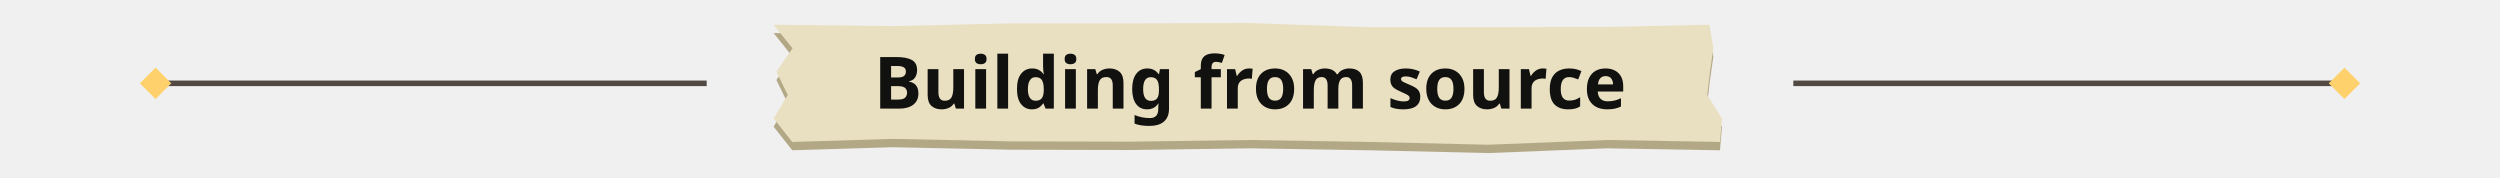
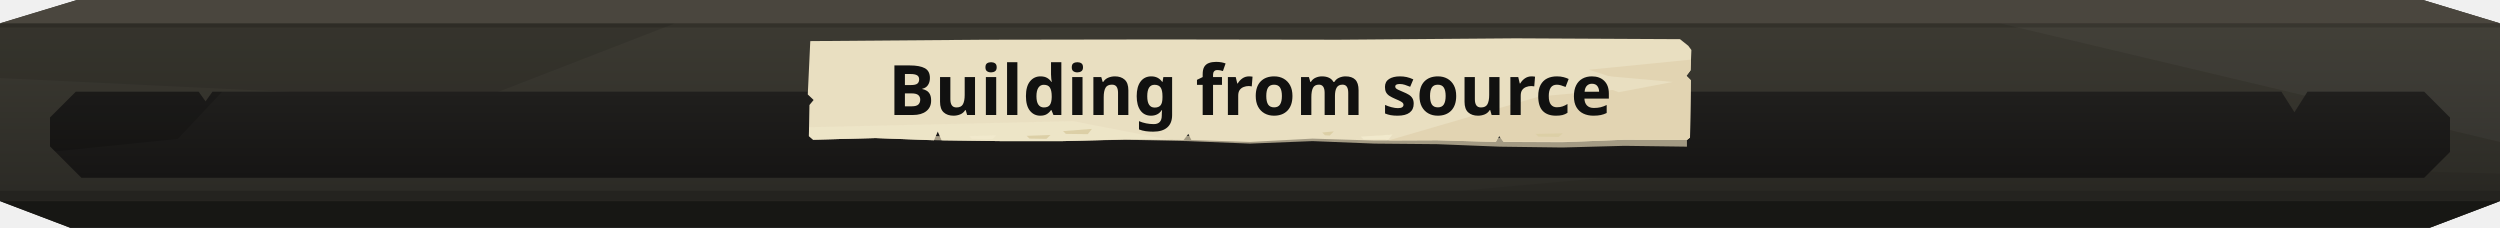
- <svg xmlns="http://www.w3.org/2000/svg" viewBox="0 0 900 64" width="900" height="64" role="img" aria-label="Building from source">
-   <rect x="60" y="29" width="194.4" height="2" fill="#524943" />
-   <rect x="645.6" y="29" width="194.4" height="2" fill="#524943" />
-   <rect x="52" y="26" width="8" height="8" fill="#ffd16d" transform="rotate(45 56 30)" />
-   <rect x="840" y="26" width="8" height="8" fill="#ffd16d" transform="rotate(45 844 30)" />
-   <polygon points="278.5,11.9 321.3,12.4 364.2,11.4 407.1,11.4 450.0,11.3 492.9,12.8 535.8,12.8 578.7,12.7 615.4,11.9 616.8,20.4 615.6,28.8 614.6,37.2 619.9,45.6 619.2,54.1 578.7,53.4 535.8,55.1 492.9,54.1 450.0,53.4 407.1,54.0 364.2,53.9 321.3,53.0 285.2,54.1 278.5,45.6 283.6,37.2 279.5,28.8 285.3,20.4" fill="#b3a886" />
-   <polygon points="278.5,8.9 321.3,9.4 364.2,8.4 407.1,8.4 450.0,8.3 492.9,9.8 535.8,9.8 578.7,9.7 615.4,8.9 616.8,17.4 615.6,25.8 614.6,34.2 619.9,42.6 619.2,51.1 578.7,50.4 535.8,52.1 492.9,51.1 450.0,50.4 407.1,51.0 364.2,50.9 321.3,50.0 285.2,51.1 278.5,42.6 283.6,34.2 279.5,25.8 285.3,17.4" fill="#e9dfc1" />
-   <text x="450.0" y="39.1" font-family="'Noto Sans','Segoe UI',Helvetica,Arial,sans-serif" font-size="26" font-weight="700" fill="#111110" text-anchor="middle">Building from source</text>
+ <svg xmlns="http://www.w3.org/2000/svg" viewBox="0 0 900 82" width="900" height="82" role="img" aria-label="Building from source">
+   <defs>
+     <clipPath id="c1">
+       <polygon points="27.7,0 872.3,0 900,8.4 900,72.4 874.7,82 25.3,82 0,72.4 0,8.4" />
+     </clipPath>
+     <linearGradient id="g2" gradientUnits="userSpaceOnUse" x1="0" y1="8.4" x2="0" y2="72.4">
+       <stop offset="0" stop-color="#3c3a32" />
+       <stop offset="1" stop-color="#2b2a25" />
+     </linearGradient>
+     <clipPath id="c3">
+       <polygon points="18,42.3 27.3,33 71.5,33 74,36.5 76.5,33 821.3,33 826,40.4 830.7,33 872.7,33 882,42.3 882,54.7 872.7,64 29.3,64 18,52.7" />
+     </clipPath>
+     <linearGradient id="g4" gradientUnits="userSpaceOnUse" x1="0" y1="33" x2="0" y2="64">
+       <stop offset="0" stop-color="#201f1d" />
+       <stop offset="1" stop-color="#161514" />
+     </linearGradient>
+     <clipPath id="c5">
+       <polygon points="291.7,14.8 354.4,14.3 418.1,14.2 481.9,14.3 545.6,13.8 604.8,14.1 607.8,16.5 608.9,18 608.6,25.3 607.1,27.3 608.7,28.9 608.4,49.5 607.3,50.4 584.8,50.3 562.4,51.2 541.3,51.1 539.7,48.9 538.5,51.1 517.4,50.5 494.9,50.6 472.5,49.9 450,51.1 428.9,50.4 427.8,48.2 426.1,50.4 405.1,50.2 382.6,50.8 360.1,50.8 339,50.5 337.6,47.3 336.2,50.5 315.2,49.7 292.7,50.3 291.2,49 291.4,37.8 292.9,36 290.8,34" />
+     </clipPath>
+   </defs>
+   <polygon points="27.7,0 872.3,0 900,8.4 900,72.4 874.7,82 25.3,82 0,72.4 0,8.4" fill="url(#g2)" />
+   <g clip-path="url(#c1)">
+     <polygon points="0,8.4 243,8.4 171,36.3 0,28.1" fill="#000000" opacity="0.1" />
+     <polygon points="900,8.4 900,51.1 720,8.4" fill="#ffffff" opacity="0.035" />
+     <polygon points="378,82 666,56 900,62.5 900,82" fill="#000000" opacity="0.07" />
+     <rect x="0" y="0" width="900" height="8.4" fill="#4a463e" />
+     <rect x="0" y="8.4" width="900" height="1.5" fill="#000000" opacity="0.16" />
+     <rect x="0" y="68.7" width="900" height="3.6" fill="#24231f" />
+     <rect x="0" y="72.4" width="900" height="9.6" fill="#171714" />
+   </g>
+   <polygon points="18,42.3 27.3,33 71.5,33 74,36.5 76.5,33 821.3,33 826,40.4 830.7,33 872.7,33 882,42.3 882,54.7 872.7,64 29.3,64 18,52.7" fill="url(#g4)" />
+   <polygon points="18,33 80,33 64,50 18,54.7" fill="#000000" opacity="0.16" clip-path="url(#c3)" />
+   <polygon points="607.3,48.9 584.8,48.8 562.4,49.7 539.9,49.6 517.4,49 494.9,49.1 472.5,48.4 450,49.6 427.5,48.9 405.1,48.7 382.6,49.3 360.1,49.3 337.6,49 315.2,48.2 292.7,48.8 292.7,50.3 315.2,49.7 337.6,50.5 360.1,50.8 382.6,50.8 405.1,50.3 427.5,50.8 450,51.7 472.5,50.8 494.9,51.7 517.4,51.9 539.9,52.8 562.4,53.1 584.8,52.5 607.3,52.8" fill="#a39a83" />
+   <polygon points="291.7,14.8 354.4,14.3 418.1,14.2 481.9,14.3 545.6,13.8 604.8,14.1 607.8,16.5 608.9,18 608.6,25.3 607.1,27.3 608.7,28.9 608.4,49.5 607.3,50.4 584.8,50.3 562.4,51.2 541.3,51.1 539.7,48.9 538.5,51.1 517.4,50.5 494.9,50.6 472.5,49.9 450,51.1 428.9,50.4 427.8,48.2 426.1,50.4 405.1,50.2 382.6,50.8 360.1,50.8 339,50.5 337.6,47.3 336.2,50.5 315.2,49.7 292.7,50.3 291.2,49 291.4,37.8 292.9,36 290.8,34" fill="#e9dfc1" />
+   <g clip-path="url(#c5)">
+     <polygon points="609.3,21.4 572,25.1 591.5,31.4 554.2,34.7 498.3,51 609.3,51" fill="#e2d4b2" />
+     <polygon points="602.2,29.5 564.9,26.2 582.7,33.2" fill="#e9dfc1" />
+     <polygon points="290.7,45.8 386.3,43.6 424.5,51 290.7,51" fill="#f1e9cc" opacity="0.55" />
+     <polygon points="552.8,48.2 562.6,48 561.1,49.3 553.8,49.2" fill="#dccfa6" />
+     <polygon points="494.1,49.1 500.3,48.5 498.8,50.2 495.1,50.1" fill="#dccfa6" />
+     <polygon points="489.9,49.2 501.3,48.4 499.8,50.3 490.9,50.2" fill="#f1e9cc" />
+     <polygon points="369.6,48.9 378.2,48.6 376.7,50 370.6,49.9" fill="#dccfa6" />
+     <polygon points="348.9,49 358.7,48.7 357.2,50.1 349.9,50" fill="#f1e9cc" />
+     <polygon points="476,47.7 480.2,47.3 478.7,48.8 477,48.7" fill="#dccfa6" />
+     <polygon points="382.7,47.2 393.1,46.4 391.6,48.3 383.7,48.2" fill="#dccfa6" />
+   </g>
+   <text x="450" y="41.4" font-family="'Noto Sans','Open Sans','Segoe UI',Roboto,'Helvetica Neue',Arial,sans-serif" font-size="25" font-weight="700" fill="#111110" text-anchor="middle" textLength="250.6">Building from source</text>
</svg>
